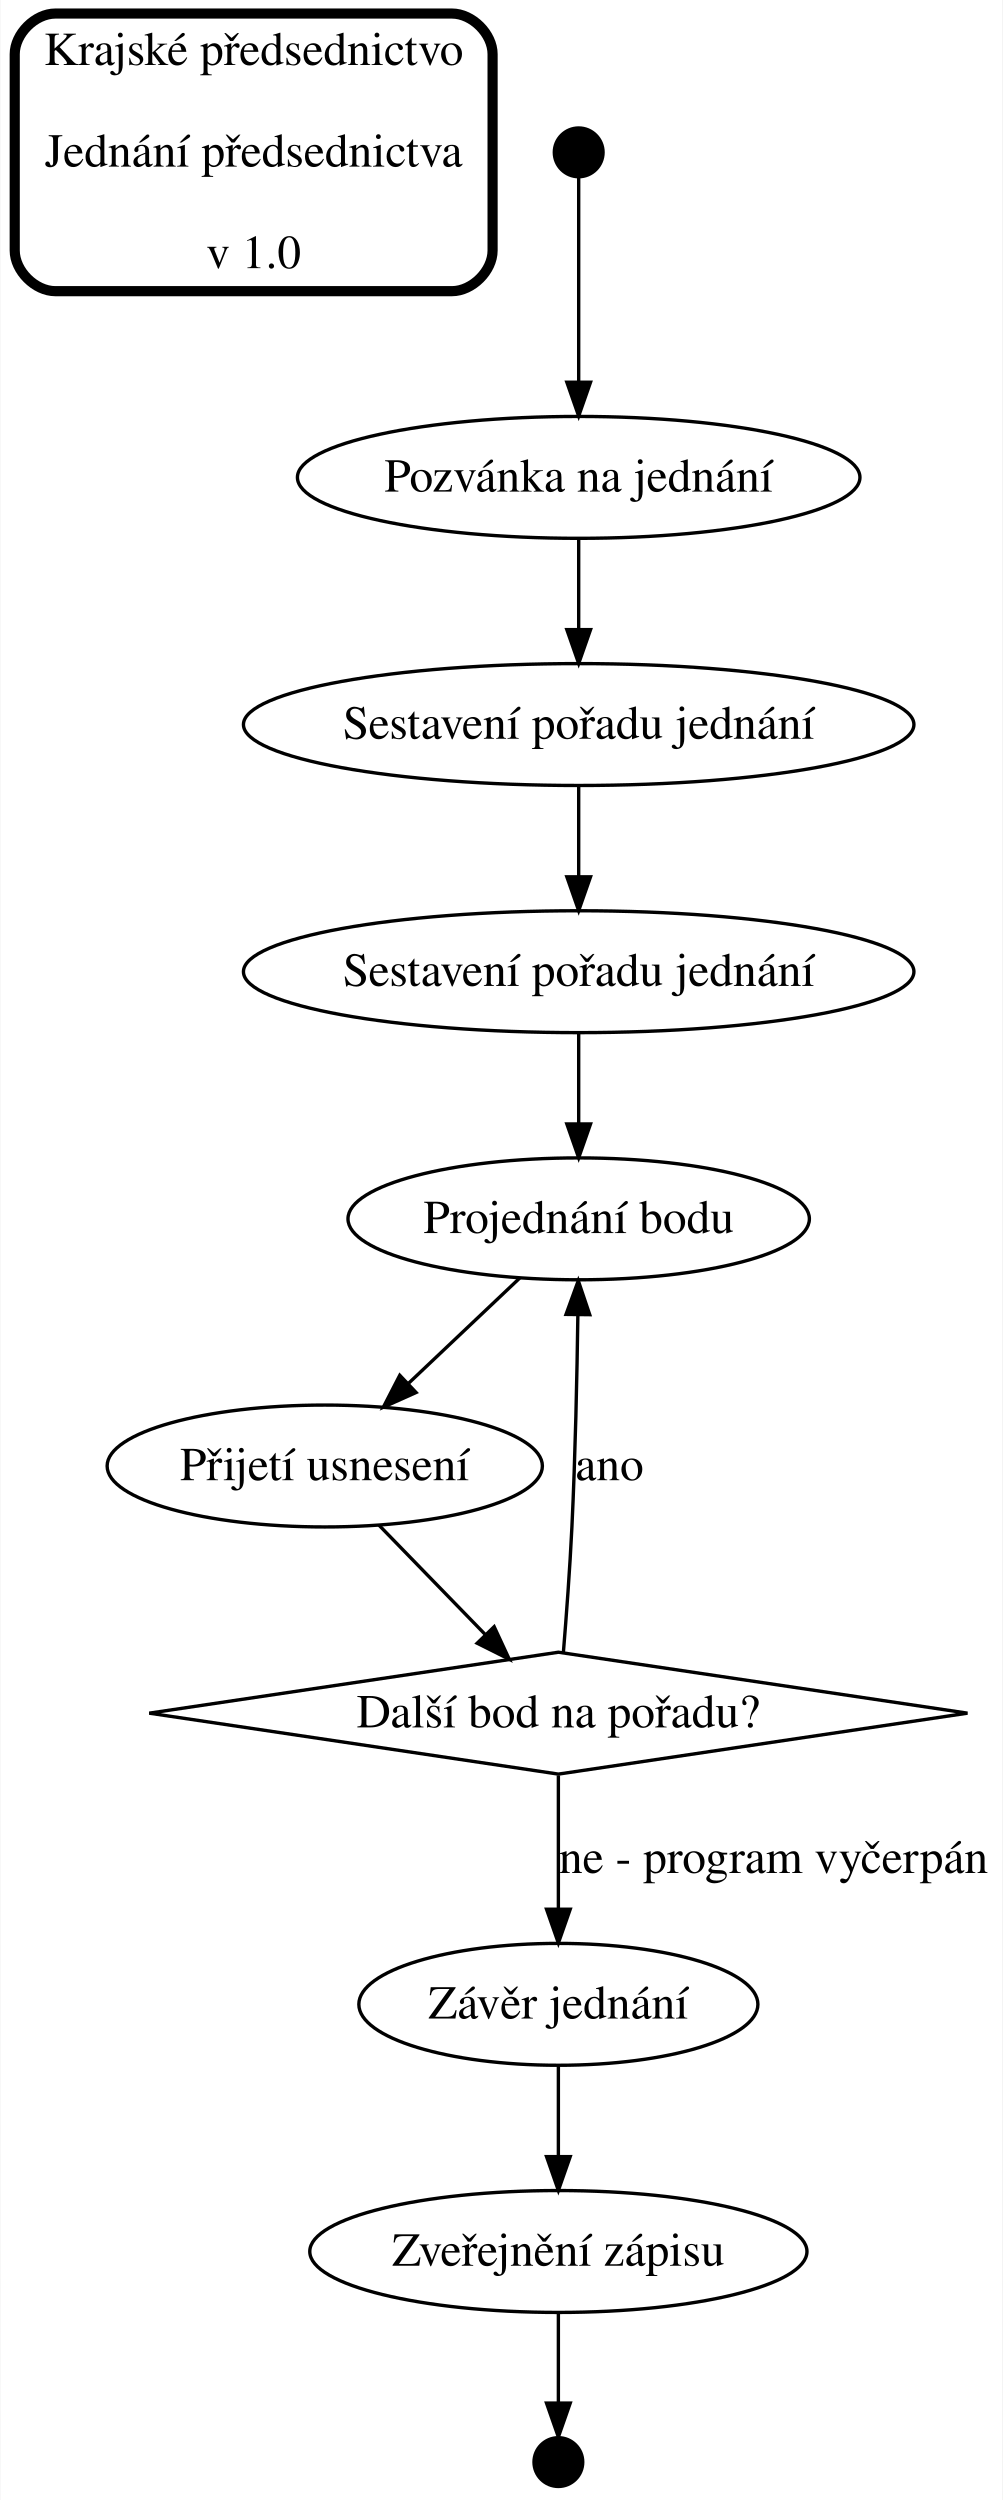
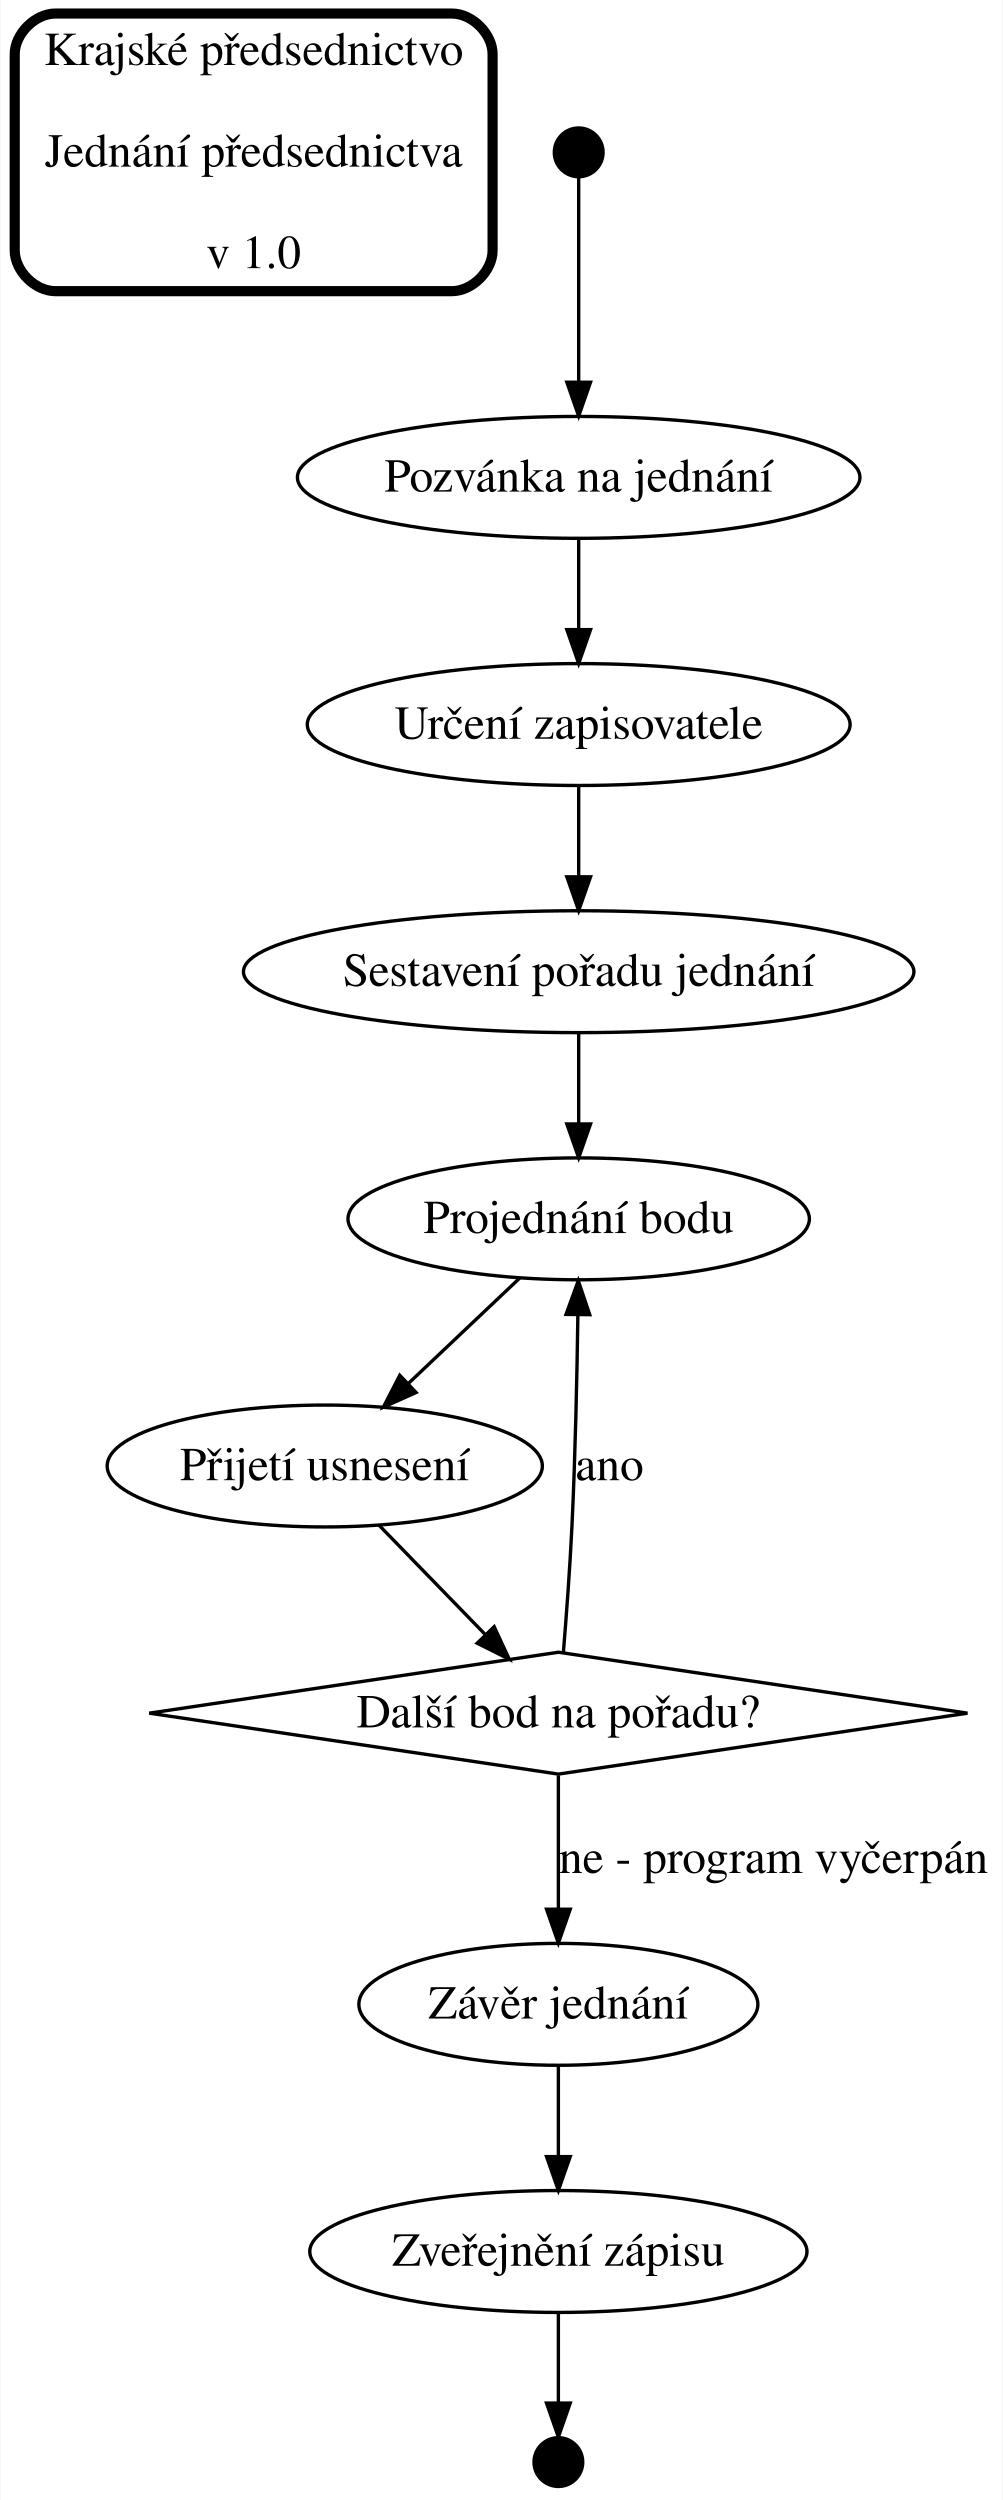
<svg xmlns="http://www.w3.org/2000/svg" width="296pt" height="738pt" viewBox="0.00 0.00 295.89 738.40">
  <g id="graph0" class="graph" transform="scale(1 1) rotate(0) translate(4 734.4)">
    <polygon fill="white" stroke="none" points="-4,4 -4,-734.4 291.892,-734.4 291.892,4 -4,4" />
    <g id="node1" class="node">
      <path fill="none" stroke="black" stroke-width="3" d="M129.355,-730.4C129.355,-730.4 12.215,-730.4 12.215,-730.4 6.215,-730.4 0.215,-724.4 0.215,-718.4 0.215,-718.4 0.215,-660.4 0.215,-660.4 0.215,-654.4 6.215,-648.4 12.215,-648.4 12.215,-648.4 129.355,-648.4 129.355,-648.4 135.355,-648.4 141.355,-654.4 141.355,-660.4 141.355,-660.4 141.355,-718.4 141.355,-718.4 141.355,-724.4 135.355,-730.4 129.355,-730.4" />
      <text text-anchor="middle" x="70.785" y="-715.2" font-family="Times,serif" font-size="14.00">Krajské předsednictvo</text>
      <text text-anchor="middle" x="70.785" y="-685.2" font-family="Times,serif" font-size="14.00">Jednání předsednictva</text>
      <text text-anchor="middle" x="70.785" y="-655.2" font-family="Times,serif" font-size="14.00">v 1.0</text>
    </g>
    <g id="node2" class="node">
      <ellipse fill="black" stroke="black" cx="166.785" cy="-689.4" rx="7.2" ry="7.2" />
    </g>
    <g id="node3" class="node">
      <ellipse fill="none" stroke="black" cx="166.785" cy="-593.4" rx="83.072" ry="18" />
      <text text-anchor="middle" x="166.785" y="-589.2" font-family="Times,serif" font-size="14.00">Pozvánka na jednání</text>
    </g>
    <g id="edge1" class="edge">
      <path fill="none" stroke="black" d="M166.785,-681.939C166.785,-669.718 166.785,-642.572 166.785,-621.727" />
      <polygon fill="black" stroke="black" points="170.285,-621.513 166.785,-611.513 163.285,-621.513 170.285,-621.513" />
    </g>
    <g id="node4" class="node">
-       <ellipse fill="none" stroke="black" cx="166.785" cy="-520.4" rx="99.016" ry="18" />
-       <text text-anchor="middle" x="166.785" y="-516.2" font-family="Times,serif" font-size="14.00">Sestavení pořadu jednání</text>
+       <ellipse fill="none" stroke="black" cx="166.785" cy="-520.4" rx="80.163" ry="18" />
+       <text text-anchor="middle" x="166.785" y="-516.2" font-family="Times,serif" font-size="14.00">Určení zapisovatele</text>
    </g>
    <g id="edge2" class="edge">
      <path fill="none" stroke="black" d="M166.785,-575.213C166.785,-567.189 166.785,-557.447 166.785,-548.469" />
      <polygon fill="black" stroke="black" points="170.285,-548.429 166.785,-538.429 163.285,-548.429 170.285,-548.429" />
    </g>
    <g id="node5" class="node">
      <ellipse fill="none" stroke="black" cx="166.785" cy="-447.4" rx="99.016" ry="18" />
      <text text-anchor="middle" x="166.785" y="-443.2" font-family="Times,serif" font-size="14.00">Sestavení pořadu jednání</text>
    </g>
    <g id="edge3" class="edge">
      <path fill="none" stroke="black" d="M166.785,-502.213C166.785,-494.189 166.785,-484.447 166.785,-475.469" />
      <polygon fill="black" stroke="black" points="170.285,-475.429 166.785,-465.429 163.285,-475.429 170.285,-475.429" />
    </g>
    <g id="node6" class="node">
      <ellipse fill="none" stroke="black" cx="166.785" cy="-374.4" rx="68.139" ry="18" />
      <text text-anchor="middle" x="166.785" y="-370.2" font-family="Times,serif" font-size="14.00">Projednání bodu</text>
    </g>
    <g id="edge4" class="edge">
      <path fill="none" stroke="black" d="M166.785,-429.213C166.785,-421.189 166.785,-411.447 166.785,-402.469" />
      <polygon fill="black" stroke="black" points="170.285,-402.429 166.785,-392.429 163.285,-402.429 170.285,-402.429" />
    </g>
    <g id="node7" class="node">
      <ellipse fill="none" stroke="black" cx="91.785" cy="-301.4" rx="64.279" ry="18" />
      <text text-anchor="middle" x="91.785" y="-297.2" font-family="Times,serif" font-size="14.00">Přijetí usnesení</text>
    </g>
    <g id="edge5" class="edge">
      <path fill="none" stroke="black" d="M149.39,-356.933C139.64,-347.703 127.315,-336.036 116.571,-325.864" />
      <polygon fill="black" stroke="black" points="118.754,-323.111 109.085,-318.778 113.941,-328.195 118.754,-323.111" />
    </g>
    <g id="node8" class="node">
      <polygon fill="none" stroke="black" points="160.785,-246.4 39.952,-228.4 160.785,-210.4 281.618,-228.4 160.785,-246.4" />
      <text text-anchor="middle" x="160.785" y="-224.2" font-family="Times,serif" font-size="14.00">Další bod na pořadu?</text>
    </g>
    <g id="edge6" class="edge">
      <path fill="none" stroke="black" d="M107.788,-283.933C117.142,-274.307 129.073,-262.031 139.244,-251.565" />
      <polygon fill="black" stroke="black" points="141.819,-253.938 146.278,-244.327 136.799,-249.059 141.819,-253.938" />
    </g>
    <g id="edge7" class="edge">
      <path fill="none" stroke="black" d="M162.271,-246.411C163.143,-257.036 164.188,-271.005 164.785,-283.4 165.797,-304.442 166.298,-328.276 166.545,-346.128" />
      <polygon fill="black" stroke="black" points="163.045,-346.18 166.666,-356.137 170.045,-346.096 163.045,-346.18" />
      <text text-anchor="middle" x="175.892" y="-297.2" font-family="Times,serif" font-size="14.00">ano</text>
    </g>
    <g id="node9" class="node">
      <ellipse fill="none" stroke="black" cx="160.785" cy="-142.4" rx="58.932" ry="18" />
      <text text-anchor="middle" x="160.785" y="-138.2" font-family="Times,serif" font-size="14.00">Závěr jednání</text>
    </g>
    <g id="edge8" class="edge">
      <path fill="none" stroke="black" d="M160.785,-209.995C160.785,-198.657 160.785,-183.627 160.785,-170.715" />
      <polygon fill="black" stroke="black" points="164.285,-170.495 160.785,-160.495 157.285,-170.495 164.285,-170.495" />
      <text text-anchor="middle" x="224.338" y="-181.2" font-family="Times,serif" font-size="14.00">ne - program vyčerpán</text>
    </g>
    <g id="node10" class="node">
      <ellipse fill="none" stroke="black" cx="160.785" cy="-69.4" rx="73.424" ry="18" />
      <text text-anchor="middle" x="160.785" y="-65.2" font-family="Times,serif" font-size="14.00">Zveřejnění zápisu</text>
    </g>
    <g id="edge9" class="edge">
      <path fill="none" stroke="black" d="M160.785,-124.213C160.785,-116.189 160.785,-106.447 160.785,-97.469" />
      <polygon fill="black" stroke="black" points="164.285,-97.429 160.785,-87.429 157.285,-97.429 164.285,-97.429" />
    </g>
    <g id="node11" class="node">
      <ellipse fill="black" stroke="black" cx="160.785" cy="-7.2" rx="7.2" ry="7.2" />
    </g>
    <g id="edge10" class="edge">
      <path fill="none" stroke="black" d="M160.785,-51.31C160.785,-42.993 160.785,-33.036 160.785,-24.787" />
      <polygon fill="black" stroke="black" points="164.285,-24.614 160.785,-14.614 157.285,-24.614 164.285,-24.614" />
    </g>
  </g>
</svg>
